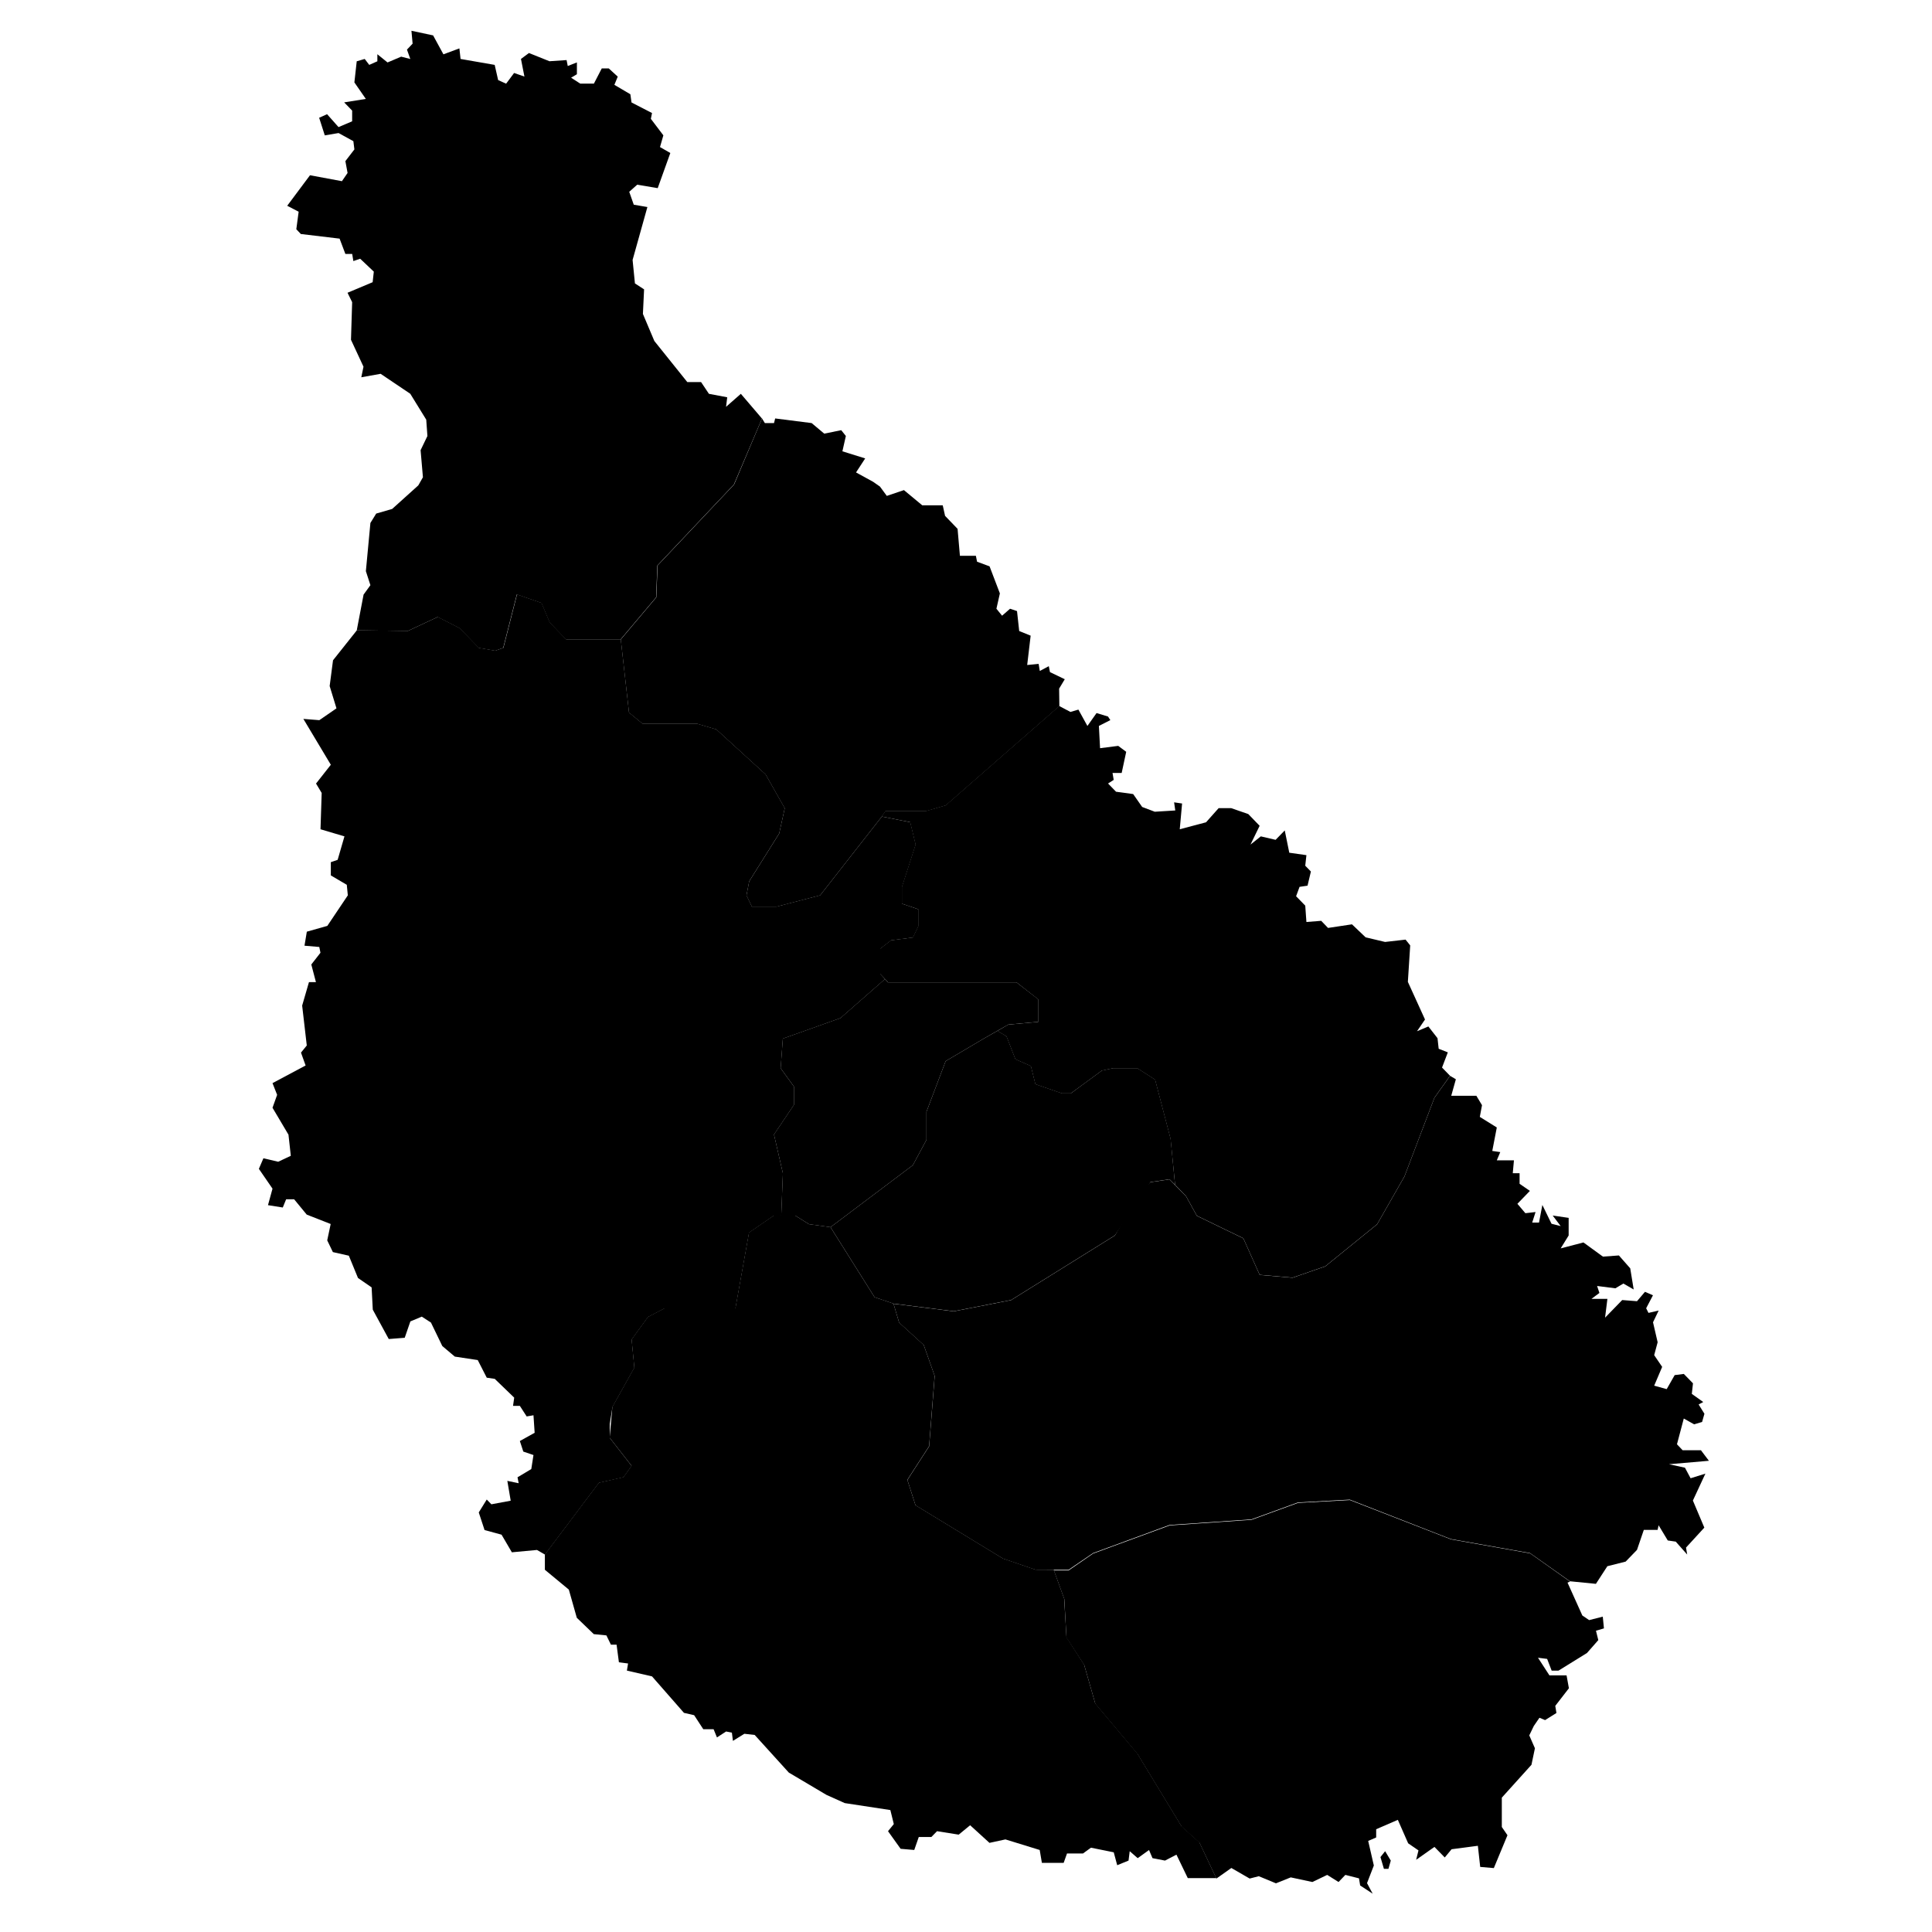
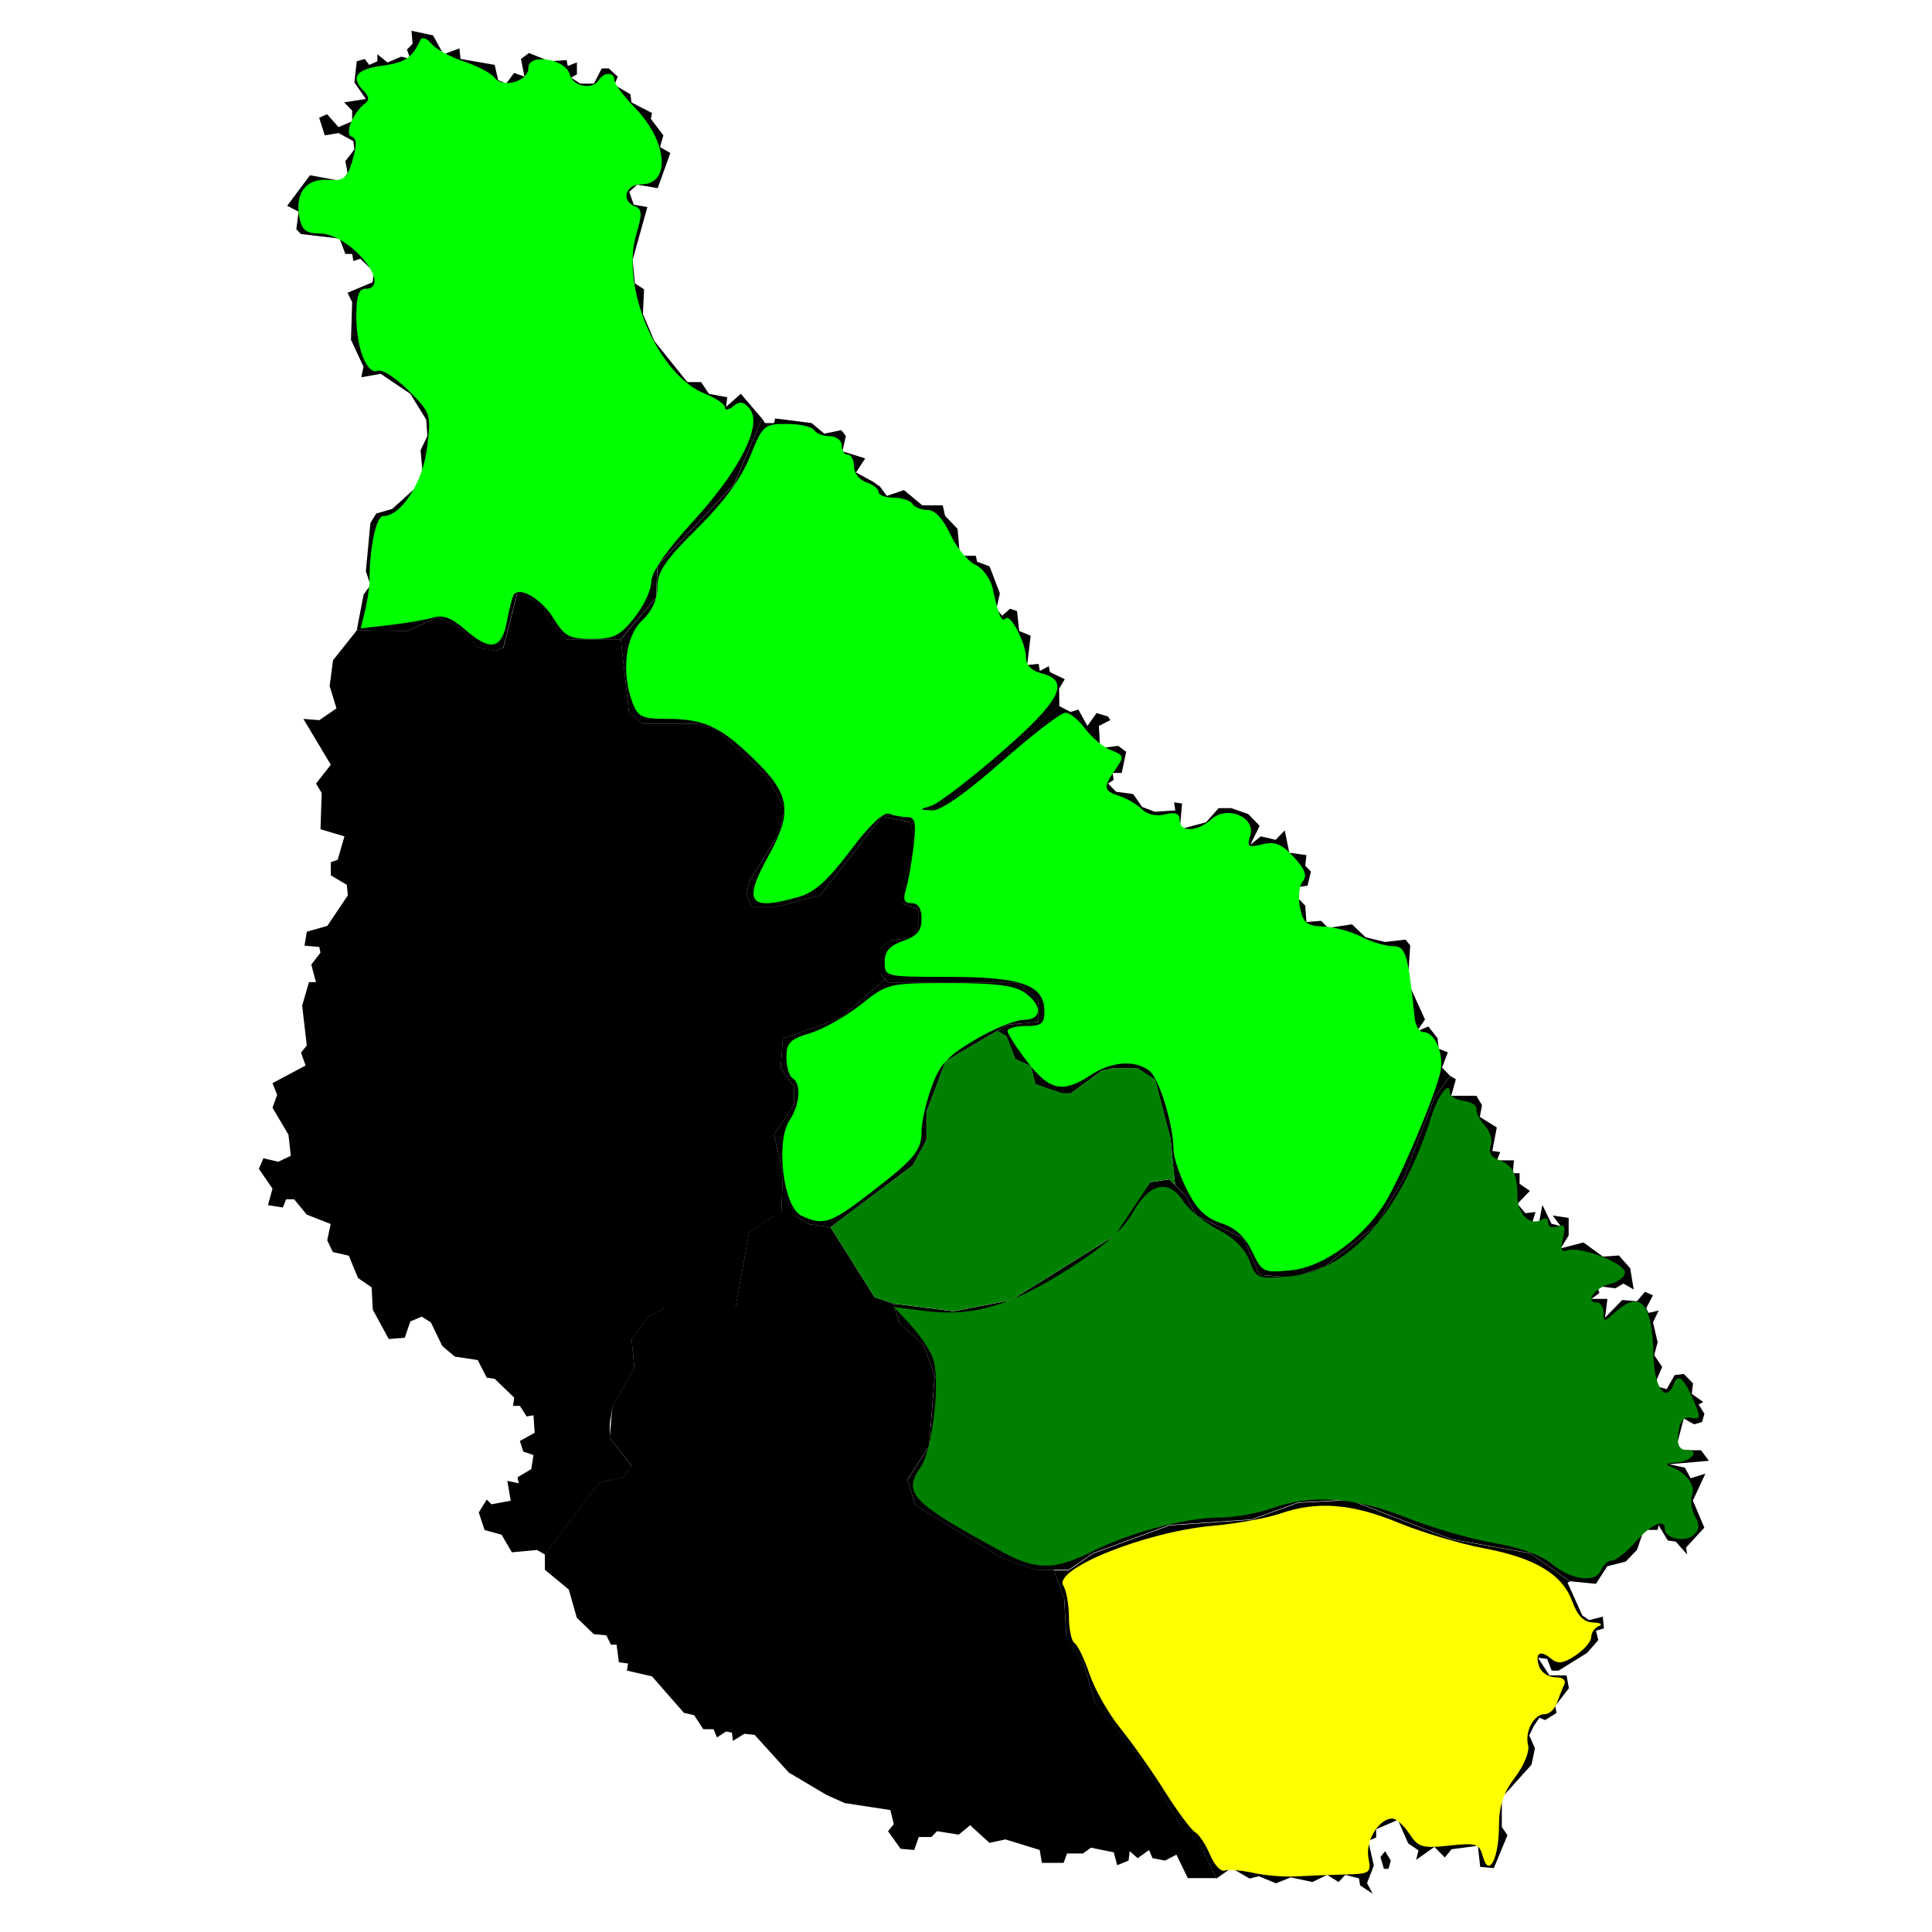
<svg xmlns="http://www.w3.org/2000/svg" width="150" height="150" viewBox="0 0 39.688 39.688" version="1.1" id="svg944">
  <defs id="defs941" />
  <path d="m 18.18,20.113 -0.915,0.802 -1.183,0.421 -0.045,0.609 0.273,0.376 v 0.376 l -0.41,0.609 0.183,0.796 -0.034,0.873 v 0 h -0.156 v 0 l -0.505,0.347 -0.28,1.558 h -1.46 l -0.336,0.175 -0.336,0.463 0.056,0.577 -0.45,0.807 -0.056,0.347 v 0.288 l 0.45,0.577 -0.169,0.233 -0.503,0.114 -1.109,1.474 v 0 l -0.164,-0.095 -0.516,0.048 -0.212,-0.362 -0.349,-0.095 -0.119,-0.362 0.164,-0.265 0.095,0.098 0.397,-0.074 -0.069,-0.407 0.233,0.048 -0.024,-0.122 0.283,-0.169 0.045,-0.288 -0.209,-0.071 -0.071,-0.217 0.304,-0.169 -0.024,-0.36 -0.14,0.024 -0.14,-0.217 h -0.14 l 0.024,-0.169 -0.4,-0.386 -0.164,-0.024 -0.185,-0.362 -0.471,-0.071 -0.257,-0.217 -0.233,-0.482 -0.188,-0.122 -0.235,0.098 -0.116,0.336 -0.328,0.026 -0.328,-0.603 -0.024,-0.458 -0.28,-0.193 -0.188,-0.458 -0.328,-0.074 -0.116,-0.241 0.071,-0.336 -0.492,-0.193 -0.259,-0.315 h -0.164 l -0.069,0.169 -0.304,-0.048 0.093,-0.339 -0.28,-0.407 0.093,-0.217 0.304,0.071 0.259,-0.122 -0.048,-0.434 -0.328,-0.553 0.095,-0.265 -0.095,-0.241 0.68,-0.362 -0.095,-0.265 0.119,-0.146 -0.095,-0.82 0.14,-0.482 h 0.143 l -0.095,-0.362 0.188,-0.241 -0.024,-0.119 -0.304,-0.026 0.048,-0.288 0.421,-0.119 0.421,-0.627 -0.021,-0.217 -0.328,-0.193 V 17.711 l 0.14,-0.048 0.14,-0.482 -0.492,-0.146 0.024,-0.746 -0.116,-0.193 0.304,-0.386 -0.564,-0.942 0.328,0.026 0.352,-0.243 -0.14,-0.458 0.069,-0.529 0.492,-0.619 v 0 l 1.045,0.016 0.616,-0.288 0.45,0.23 0.394,0.405 0.336,0.058 0.167,-0.058 0.28,-1.098 0.505,0.175 0.169,0.402 0.336,0.347 h 1.122 v 0 l 0.169,1.503 0.28,0.23 h 1.122 l 0.392,0.116 1.011,0.923 0.394,0.696 -0.114,0.519 -0.616,0.982 -0.056,0.288 0.111,0.233 h 0.505 l 0.897,-0.233 1.267,-1.617 v 0 l 0.585,0.116 0.111,0.46 -0.28,0.868 v 0.347 l 0.336,0.114 v 0.347 l -0.111,0.233 -0.45,0.058 -0.222,0.172 v 0.519 0 z" title="Santa Catarina" id="CV-CA" style="stroke-width:0.265" />
  <path d="m 24.139,24.339 -0.093,-0.942 -0.318,-1.217 -0.365,-0.235 h -0.5 l -0.228,0.048 -0.638,0.468 h -0.183 l -0.545,-0.188 -0.093,-0.373 -0.318,-0.14 -0.183,-0.471 -0.188,-0.111 v 0 l 0.225,-0.13 v 0 l 0.616,-0.056 V 20.529 L 20.884,20.182 H 18.247 v 0 l -0.167,-0.175 v 0 -0.519 l 0.222,-0.172 0.45,-0.058 0.111,-0.233 v -0.347 l -0.336,-0.114 v -0.347 l 0.28,-0.868 -0.111,-0.46 -0.585,-0.116 v 0 l 0.079,-0.116 h 0.841 l 0.394,-0.114 2.334,-2.04 v 0 l 0.23,0.122 0.164,-0.048 0.185,0.336 0.188,-0.265 0.235,0.071 0.048,0.074 -0.235,0.119 0.024,0.458 0.373,-0.048 0.164,0.122 -0.093,0.434 h -0.188 l 0.024,0.143 -0.116,0.074 0.164,0.169 0.352,0.048 0.185,0.265 0.259,0.098 0.421,-0.026 -0.024,-0.167 0.164,0.024 -0.048,0.529 0.54,-0.143 0.259,-0.291 h 0.257 l 0.352,0.122 0.233,0.241 -0.188,0.386 0.212,-0.169 0.304,0.071 0.188,-0.193 0.093,0.458 0.352,0.05 -0.024,0.217 0.116,0.119 -0.069,0.291 -0.164,0.024 -0.071,0.193 0.188,0.193 0.024,0.336 0.304,-0.024 0.14,0.146 0.492,-0.074 0.28,0.267 0.4,0.095 0.421,-0.048 0.095,0.119 -0.048,0.749 0.352,0.773 -0.164,0.241 0.233,-0.098 0.188,0.241 0.024,0.217 0.188,0.074 -0.119,0.312 0.164,0.169 v 0 l -0.32,0.45 -0.616,1.617 -0.561,0.982 -1.066,0.865 -0.672,0.233 -0.675,-0.058 -0.336,-0.751 -0.955,-0.463 -0.222,-0.402 v 0 z" title="Santa Cruz" id="CV-CR" style="stroke-width:0.265" />
  <path d="m 28.454,38.028 0.116,0.193 -0.048,0.169 h -0.093 l -0.071,-0.241 z m 3.747,-5.517 0.304,0.675 0.14,0.095 0.28,-0.071 0.024,0.241 -0.164,0.048 0.048,0.193 -0.233,0.265 -0.585,0.362 h -0.14 l -0.093,-0.241 -0.188,-0.024 0.235,0.362 h 0.352 l 0.048,0.265 -0.28,0.362 0.024,0.146 -0.233,0.146 -0.116,-0.048 -0.116,0.169 -0.093,0.193 0.116,0.265 -0.071,0.339 -0.609,0.675 V 37.531 l 0.116,0.169 -0.28,0.675 -0.28,-0.024 -0.048,-0.434 -0.54,0.071 -0.14,0.169 -0.212,-0.217 -0.376,0.265 0.048,-0.193 -0.212,-0.146 -0.212,-0.482 -0.445,0.193 v 0.169 l -0.164,0.071 0.116,0.505 -0.14,0.362 0.116,0.217 -0.257,-0.169 -0.024,-0.146 -0.28,-0.071 -0.14,0.146 -0.233,-0.146 -0.304,0.146 -0.445,-0.095 -0.304,0.122 -0.352,-0.146 -0.188,0.048 -0.376,-0.217 -0.307,0.217 v 0 L 24.641,37.856 24.276,37.528 23.366,36.031 22.501,35.001 22.273,34.205 21.908,33.644 21.863,32.848 21.649,32.26 v 0 h 0.302 v 0 l 0.505,-0.347 1.572,-0.577 1.683,-0.116 0.953,-0.347 1.066,-0.058 2.077,0.807 1.627,0.288 0.818,0.579 v 0 z" title="Praia" id="CV-PR" style="stroke-width:0.265" />
  <path d="m 21.646,32.247 0.214,0.59 0.048,0.796 0.362,0.561 0.228,0.796 0.865,1.029 0.91,1.498 0.365,0.328 0.347,0.736 v 0 h -0.585 l -0.233,-0.482 -0.235,0.122 -0.257,-0.05 -0.071,-0.167 -0.233,0.167 -0.164,-0.143 -0.024,0.193 -0.233,0.095 -0.071,-0.265 -0.468,-0.095 -0.164,0.119 h -0.328 l -0.069,0.193 h -0.447 l -0.045,-0.265 -0.704,-0.217 -0.328,0.071 -0.397,-0.362 -0.235,0.193 -0.445,-0.071 -0.116,0.119 h -0.259 l -0.093,0.267 -0.28,-0.024 -0.259,-0.362 0.119,-0.146 -0.071,-0.288 -0.937,-0.143 -0.376,-0.169 -0.773,-0.458 -0.701,-0.773 -0.212,-0.024 -0.235,0.146 -0.021,-0.169 -0.119,-0.024 -0.188,0.122 -0.069,-0.169 H 14.447 l -0.188,-0.288 -0.209,-0.048 -0.656,-0.749 -0.516,-0.119 0.024,-0.146 -0.188,-0.024 -0.048,-0.362 h -0.116 l -0.093,-0.191 -0.259,-0.026 -0.349,-0.336 -0.164,-0.579 -0.492,-0.407 v -0.315 0 l 1.109,-1.474 0.503,-0.114 0.169,-0.233 -0.45,-0.577 0.056,-0.635 0.45,-0.807 -0.056,-0.577 0.336,-0.463 0.336,-0.175 h 1.46 l 0.28,-1.558 0.505,-0.347 v 0 h 0.447 v 0 l 0.28,0.175 0.442,0.061 v 0 l 0.905,1.439 0.389,0.132 v 0 l 0.116,0.389 0.505,0.46 0.225,0.635 -0.114,1.445 -0.447,0.691 0.167,0.521 1.797,1.095 0.672,0.23 v 0 z" title="Ribeira Grande de Santiago" id="CV-RS" style="stroke-width:0.265" />
  <path d="m 29.788,22.1 0.119,0.071 -0.095,0.339 h 0.516 l 0.116,0.193 -0.045,0.241 0.349,0.217 -0.093,0.482 0.164,0.024 -0.071,0.169 h 0.352 l -0.024,0.265 h 0.14 v 0.217 l 0.212,0.146 -0.257,0.265 0.164,0.193 0.209,-0.024 -0.069,0.217 h 0.14 l 0.069,-0.362 0.188,0.386 0.188,0.048 -0.164,-0.217 0.328,0.048 v 0.362 l -0.164,0.265 0.468,-0.122 0.4,0.291 0.328,-0.024 0.233,0.265 0.071,0.434 -0.212,-0.122 -0.164,0.098 -0.376,-0.048 0.048,0.143 -0.164,0.122 h 0.328 l -0.048,0.386 0.352,-0.362 0.304,0.024 0.164,-0.193 0.164,0.071 -0.14,0.267 0.048,0.095 0.209,-0.048 -0.116,0.241 0.095,0.41 -0.071,0.265 0.164,0.241 -0.164,0.386 0.257,0.071 0.164,-0.288 0.188,-0.024 0.188,0.193 -0.024,0.217 0.235,0.167 -0.095,0.05 0.119,0.191 -0.048,0.169 -0.164,0.048 -0.212,-0.119 -0.14,0.529 0.116,0.122 h 0.376 l 0.164,0.217 -0.82,0.071 0.328,0.071 0.116,0.217 0.304,-0.095 -0.257,0.553 0.235,0.556 -0.376,0.41 0.024,0.143 -0.235,-0.265 -0.164,-0.024 -0.188,-0.312 -0.021,0.095 h -0.283 l -0.14,0.41 -0.233,0.241 -0.376,0.095 -0.235,0.362 -0.534,-0.053 v 0 l -0.82,-0.579 -1.625,-0.288 -2.077,-0.81 -1.066,0.058 -0.953,0.347 -1.685,0.116 -1.569,0.577 -0.505,0.344 v 0 H 21.276 v 0 l -0.672,-0.23 -1.797,-1.095 -0.167,-0.521 0.447,-0.691 0.114,-1.445 -0.225,-0.635 -0.505,-0.46 -0.116,-0.389 v 0 l 1.238,0.156 1.177,-0.23 2.133,-1.328 0.505,-0.865 0.225,-0.23 0.392,-0.058 v 0 l 0.339,0.347 v 0 l 0.222,0.402 0.955,0.463 0.336,0.751 0.675,0.058 0.672,-0.233 1.066,-0.865 0.561,-0.982 0.616,-1.617 z" title="São Domingos" id="CV-SD" style="stroke-width:0.265" />
  <path d="m 15.654,8.596 0.058,0.095 h 0.188 l 0.024,-0.095 0.749,0.095 0.259,0.217 0.349,-0.071 0.095,0.119 -0.071,0.315 0.468,0.146 -0.188,0.288 0.352,0.193 0.14,0.098 0.14,0.191 0.352,-0.119 0.376,0.312 h 0.421 l 0.048,0.217 0.257,0.267 0.048,0.553 h 0.328 l 0.024,0.122 0.257,0.095 0.212,0.556 -0.071,0.315 0.116,0.143 0.164,-0.143 0.143,0.048 0.045,0.41 0.235,0.095 -0.071,0.603 0.235,-0.024 0.024,0.146 0.185,-0.098 0.024,0.122 0.304,0.146 -0.116,0.193 0.005,0.36 v 0 l -2.334,2.04 -0.394,0.114 h -0.841 l -0.079,0.116 v 0 l -1.267,1.617 -0.897,0.233 h -0.505 l -0.111,-0.233 0.056,-0.288 0.616,-0.982 0.114,-0.519 -0.394,-0.696 -1.011,-0.923 -0.392,-0.116 h -1.122 l -0.28,-0.23 -0.169,-1.503 v 0 l 0.73,-0.865 0.026,-0.654 1.572,-1.664 z" title="São Miguel" id="CV-SM" style="stroke-width:0.265" />
-   <path d="m 24.139,24.339 -0.114,-0.114 v 0 l -0.392,0.058 -0.73,1.095 -2.133,1.328 -1.177,0.23 -1.238,-0.156 v 0 L 17.966,26.648 17.061,25.209 v 0 l 1.691,-1.273 0.28,-0.521 v -0.577 l 0.394,-1.04 0.783,-0.463 v 0 l 0.28,-0.159 v 0 l 0.188,0.111 0.183,0.471 0.318,0.14 0.093,0.373 0.545,0.188 h 0.183 l 0.638,-0.468 0.228,-0.048 h 0.5 l 0.365,0.235 0.318,1.217 z" title="São Lourenço dos Órgãos" id="CV-SO" style="stroke-width:0.265" />
+   <path d="m 24.139,24.339 -0.114,-0.114 v 0 l -0.392,0.058 -0.73,1.095 -2.133,1.328 -1.177,0.23 -1.238,-0.156 v 0 L 17.966,26.648 17.061,25.209 v 0 l 1.691,-1.273 0.28,-0.521 v -0.577 l 0.394,-1.04 0.783,-0.463 v 0 l 0.28,-0.159 v 0 l 0.188,0.111 0.183,0.471 0.318,0.14 0.093,0.373 0.545,0.188 h 0.183 l 0.638,-0.468 0.228,-0.048 h 0.5 l 0.365,0.235 0.318,1.217 z" title="São Lourenço dos Órgãos" id="CV-SO" style="stroke-width:0.265;fill:#008000" />
  <path d="m 16.048,24.974 0.034,-0.873 -0.183,-0.796 0.41,-0.609 v -0.376 l -0.273,-0.376 0.045,-0.609 1.183,-0.421 0.915,-0.802 v 0 l 0.066,0.069 v 0 h 2.638 l 0.447,0.347 v 0.463 l -0.616,0.056 v 0 l -0.505,0.288 v 0 l -0.783,0.463 -0.394,1.04 v 0.577 l -0.28,0.521 -1.691,1.273 v 0 l -0.442,-0.061 -0.28,-0.175 v 0 z" title="São Salvador do Mundo" id="CV-SS" style="stroke-width:0.265" />
  <path d="m 6.719,2.346 0.235,0.265 0.28,-0.119 V 2.272 l -0.164,-0.169 0.445,-0.071 -0.235,-0.339 0.048,-0.434 0.164,-0.048 0.093,0.122 0.167,-0.074 V 1.114 l 0.209,0.169 0.28,-0.119 0.188,0.048 -0.069,-0.193 0.116,-0.122 -0.024,-0.265 0.445,0.095 0.212,0.389 0.328,-0.122 0.024,0.217 0.701,0.122 0.071,0.312 0.164,0.074 0.164,-0.22 0.212,0.074 -0.071,-0.362 0.164,-0.122 0.421,0.169 0.352,-0.024 0.024,0.122 0.188,-0.074 v 0.243 l -0.119,0.071 0.188,0.122 h 0.28 L 12.362,1.405 h 0.143 l 0.185,0.169 -0.069,0.169 0.328,0.193 0.024,0.169 0.421,0.217 -0.024,0.119 0.257,0.339 -0.069,0.241 0.212,0.122 -0.259,0.722 -0.421,-0.071 -0.164,0.146 0.093,0.265 0.28,0.048 -0.304,1.087 0.048,0.482 0.188,0.122 -0.024,0.505 0.235,0.556 0.677,0.844 h 0.283 l 0.161,0.241 0.376,0.071 -0.024,0.196 0.304,-0.267 0.434,0.508 v 0 l -0.577,1.355 -1.572,1.664 -0.026,0.654 -0.73,0.865 v 0 H 11.627 l -0.336,-0.347 -0.169,-0.402 -0.505,-0.175 -0.28,1.098 -0.167,0.058 -0.336,-0.058 -0.394,-0.405 -0.45,-0.23 -0.616,0.288 -1.045,-0.016 v 0 l 0.14,-0.733 0.14,-0.193 -0.093,-0.288 0.093,-0.99 0.119,-0.193 0.328,-0.095 0.537,-0.484 0.095,-0.167 -0.048,-0.556 0.14,-0.291 -0.024,-0.336 -0.328,-0.532 -0.609,-0.41 -0.397,0.071 0.045,-0.217 -0.257,-0.553 0.024,-0.773 -0.095,-0.193 0.516,-0.217 0.024,-0.217 -0.28,-0.265 -0.14,0.048 -0.024,-0.146 h -0.14 l -0.119,-0.315 -0.796,-0.095 -0.093,-0.098 0.048,-0.36 -0.235,-0.122 0.468,-0.627 0.656,0.122 0.116,-0.169 -0.045,-0.243 0.185,-0.241 -0.021,-0.169 -0.304,-0.167 -0.283,0.048 -0.116,-0.362 z" title="Tarrafal" id="CV-TA" style="stroke-width:0.265;fill:#000000;fill-opacity:1" />
+   <path style="fill:#008000;stroke-width:0" d="m 120.514,121.443 c -0.862,-0.705 -2.525,-1.309 -4.532,-1.646 -1.744,-0.293 -4.78,-1.172 -6.748,-1.953 -4.062,-1.613 -7.357,-1.845 -10.494,-0.738 -1.115,0.394 -2.922,0.716 -4.014,0.716 -2.609,0 -7.012,1.169 -9.937,2.638 -2.874,1.444 -4.314,1.463 -6.85,0.091 -7.158,-3.873 -7.88,-4.612 -6.468,-6.628 0.953,-1.36 1.569,-6.854 0.952,-8.488 -0.251,-0.665 -1.033,-1.827 -1.738,-2.583 l -1.281,-1.374 2.442,0.309 c 3.67,0.464 6.631,-0.4 11.079,-3.233 2.805,-1.786 4.289,-3.085 5.021,-4.394 1.296,-2.315 2.772,-2.656 3.919,-0.906 0.45,0.687 1.669,1.683 2.71,2.214 1.201,0.613 2.088,1.49 2.431,2.406 0.521,1.39 0.628,1.434 3.002,1.238 4.711,-0.388 8.76,-4.907 11.119,-12.408 0.533,-1.693 1.445,-2.866 1.445,-1.857 0,0.26 0.483,0.541 1.073,0.624 0.59,0.084 1.035,0.367 0.988,0.629 -0.047,0.262 0.247,0.845 0.654,1.294 0.407,0.449 0.61,1.155 0.451,1.568 -0.178,0.464 0.027,0.868 0.538,1.056 1.162,0.428 1.527,1.1 1.535,2.828 0.007,1.468 1.012,2.398 1.958,1.813 0.239,-0.148 0.434,-0.018 0.434,0.288 0,0.306 0.325,0.432 0.721,0.279 0.566,-0.217 0.657,-0.022 0.424,0.908 -0.221,0.88 -0.13,1.124 0.352,0.946 0.958,-0.352 4.465,0.993 4.465,1.712 0,0.341 -0.521,0.742 -1.157,0.892 -1.163,0.274 -1.995,1.439 -1.029,1.439 0.284,0 0.517,0.355 0.517,0.789 0,0.735 0.061,0.735 0.872,0 2.009,-1.818 2.918,-0.793 3.012,3.396 0.055,2.443 0.98,3.7 1.577,2.144 0.337,-0.879 0.787,-0.474 1.602,1.442 0.501,1.177 0.47,1.316 -0.267,1.193 -0.599,-0.101 -0.876,0.23 -0.985,1.172 -0.11,0.955 0.06,1.312 0.624,1.312 1.168,0 0.346,0.948 -0.859,0.992 -0.708,0.025 -0.817,0.127 -0.338,0.315 1.196,0.47 1.927,1.449 1.64,2.198 -0.151,0.393 -0.047,1.137 0.23,1.655 0.376,0.703 0.34,1.077 -0.141,1.477 -0.683,0.567 -2.197,0.232 -2.197,-0.486 0,-0.859 -1.072,-0.389 -2.296,1.005 -0.691,0.787 -1.507,1.431 -1.814,1.431 -0.307,0 -0.682,0.322 -0.833,0.716 -0.403,1.051 -2.255,0.841 -3.813,-0.432 z" id="path1442" transform="scale(0.2645833)" />
+   <path style="fill:#00ff00;stroke-width:0" d="m 62.194,94.371 c -1.372,-0.665 -1.988,-5.72 -0.899,-7.382 0.822,-1.254 0.938,-2.842 0.24,-3.274 -0.262,-0.162 -0.477,-0.892 -0.477,-1.622 0,-1.127 0.278,-1.411 1.839,-1.878 1.011,-0.303 2.782,-1.301 3.935,-2.217 2.079,-1.653 2.136,-1.666 6.88,-1.671 3.563,-0.003 5.054,0.185 5.843,0.738 1.417,0.992 1.367,2.119 -0.094,2.119 -0.635,0 -2.328,0.696 -3.763,1.546 -2.15,1.274 -2.744,1.924 -3.379,3.697 -0.424,1.183 -0.77,2.7 -0.768,3.371 0.003,1.54 -0.511,2.157 -4.082,4.903 -3,2.307 -3.58,2.49 -5.273,1.67 z" id="path1481" transform="scale(0.2645833)" />
+   <path style="fill:#00ff00;stroke-width:0" d="m 97.213,97.168 c -0.55,-1.153 -1.301,-1.839 -2.418,-2.207 -1.193,-0.394 -1.893,-1.081 -2.654,-2.603 -0.568,-1.138 -1.033,-2.54 -1.033,-3.117 0,-1.905 -1.107,-5.515 -1.871,-6.106 -1.118,-0.864 -2.955,-0.726 -4.568,0.343 -2.146,1.421 -3.183,1.201 -4.907,-1.041 -0.843,-1.097 -1.533,-2.17 -1.533,-2.385 0,-0.215 0.644,-0.39 1.431,-0.39 1.19,0 1.431,-0.192 1.431,-1.138 0,-2.038 -1.765,-2.678 -7.377,-2.678 -4.988,0 -5.025,-0.009 -5.025,-1.146 0,-0.844 0.377,-1.277 1.431,-1.645 1.086,-0.379 1.431,-0.792 1.431,-1.716 0,-0.803 -0.262,-1.217 -0.771,-1.217 -0.579,0 -0.689,-0.267 -0.442,-1.073 0.181,-0.59 0.448,-2.093 0.593,-3.339 0.214,-1.839 0.125,-2.266 -0.473,-2.266 -0.405,0 -1.042,-0.117 -1.414,-0.26 -0.437,-0.168 -1.507,0.845 -3.02,2.857 -1.735,2.307 -2.777,3.241 -4.013,3.596 -3.882,1.115 -4.363,0.45 -2.33,-3.219 1.909,-3.447 1.68,-4.775 -1.321,-7.65 -2.508,-2.403 -3.752,-2.957 -6.648,-2.957 -1.845,0 -2.189,-0.163 -2.592,-1.224 -0.894,-2.352 -0.572,-5.188 0.727,-6.409 0.775,-0.728 1.193,-1.638 1.193,-2.601 0,-1.188 0.608,-2.084 3.079,-4.533 2.073,-2.055 3.416,-3.882 4.11,-5.591 0.992,-2.445 1.098,-2.539 2.855,-2.539 1.003,0 1.957,0.215 2.119,0.477 0.162,0.262 0.711,0.477 1.221,0.477 0.509,0 0.926,0.322 0.926,0.716 0,0.394 0.215,0.716 0.477,0.716 0.262,0 0.477,0.415 0.477,0.922 0,0.507 0.429,1.058 0.954,1.225 0.525,0.167 0.954,0.503 0.954,0.748 0,0.245 0.524,0.445 1.164,0.445 0.64,0 1.297,0.215 1.459,0.477 0.162,0.262 0.694,0.477 1.181,0.477 0.566,0 1.203,0.679 1.761,1.875 0.481,1.032 1.351,2.097 1.934,2.369 0.583,0.271 1.191,1.091 1.352,1.821 0.475,2.162 0.694,2.674 1.011,2.358 0.391,-0.391 1.586,1.922 1.586,3.07 0,0.552 0.453,1.004 1.193,1.19 2.301,0.578 1.507,2.123 -3.179,6.185 -2.404,2.084 -4.819,3.929 -5.366,4.1 -0.975,0.304 -0.974,0.311 0.058,0.358 0.678,0.031 2.595,-1.31 5.387,-3.769 2.384,-2.099 4.616,-3.816 4.962,-3.816 0.346,0 1.034,0.556 1.53,1.235 0.496,0.679 1.397,1.43 2.003,1.668 1.033,0.406 1.055,0.499 0.358,1.494 -0.982,1.402 -0.941,1.676 0.308,2.072 0.578,0.183 1.36,0.643 1.738,1.021 0.415,0.415 1.132,0.575 1.811,0.405 0.811,-0.204 1.124,-0.08 1.124,0.443 0,0.96 1.375,0.923 2.469,-0.067 1.232,-1.115 3.469,-0.155 3.01,1.291 -0.27,0.849 -0.154,0.93 0.937,0.657 0.976,-0.245 1.503,-0.033 2.443,0.982 0.874,0.943 1.064,1.457 0.7,1.895 -0.274,0.331 -0.371,1.242 -0.214,2.025 0.242,1.209 0.516,1.432 1.821,1.481 0.845,0.032 2.166,0.386 2.937,0.788 0.77,0.402 1.862,0.732 2.426,0.733 1.033,0.003 1.191,0.516 1.724,5.608 0.062,0.59 0.373,1.073 0.692,1.073 0.827,0 1.532,1.524 1.337,2.89 -0.198,1.39 -2.715,7.489 -4.129,10.004 -1.626,2.894 -4.922,5.347 -7.517,5.596 -2.135,0.205 -2.238,0.155 -3.008,-1.46 z" id="path1520" transform="scale(0.2645833)" />
+   <path style="fill:#00ff00;stroke-width:0" d="m 36.063,48.841 c -0.966,-0.849 -1.684,-1.121 -2.385,-0.904 -0.552,0.171 -2.054,0.433 -3.338,0.582 l -2.334,0.27 0.338,-1.379 c 0.186,-0.758 0.339,-1.808 0.341,-2.333 0.008,-2.585 0.525,-5.009 1.068,-5.009 1.401,0 3.077,-2.61 3.405,-5.303 0.32,-2.628 0.292,-2.714 -1.439,-4.445 -0.971,-0.971 -2.038,-1.66 -2.373,-1.532 -0.859,0.33 -1.681,-1.745 -1.681,-4.245 0,-1.57 0.187,-2.124 0.716,-2.124 1.187,0 0.808,-1.439 -0.766,-2.909 -0.899,-0.839 -2.003,-1.384 -2.806,-1.384 -1.058,0 -1.374,-0.257 -1.569,-1.279 -0.355,-1.856 0.541,-3.01 2.237,-2.883 1.234,0.093 1.475,-0.102 1.895,-1.532 0.351,-1.194 0.332,-1.688 -0.072,-1.823 C 26.71,10.414 27.423,8.692 28.378,8.01 28.68,7.794 28.637,7.458 28.259,7.08 27.19,6.011 27.635,5.377 29.643,5.108 c 1.801,-0.242 2.365,-0.619 2.994,-2.007 0.121,-0.267 0.491,-0.143 0.843,0.283 0.344,0.418 1.485,1.042 2.534,1.387 1.049,0.345 2.123,0.912 2.385,1.26 0.644,0.855 2.624,0.284 2.624,-0.756 0,-1.175 2.897,-0.713 3.217,0.513 0.246,0.942 1.77,1.22 2.268,0.414 0.388,-0.628 1.193,-0.613 1.193,0.024 0,0.275 0.726,1.248 1.613,2.161 2.518,2.593 2.79,5.924 0.483,5.924 -1.245,0 -1.608,1.282 -0.485,1.713 0.541,0.208 0.556,0.595 0.081,2.204 -1.219,4.13 1.717,10.913 5.345,12.345 0.853,0.337 1.55,0.813 1.55,1.058 0,0.246 0.294,0.203 0.652,-0.095 0.496,-0.412 0.796,-0.368 1.255,0.185 1.031,1.242 -0.704,4.717 -4.354,8.721 -2.138,2.345 -3.277,3.992 -3.277,4.737 0,0.628 -0.59,1.882 -1.312,2.786 -1.118,1.401 -1.605,1.644 -3.3,1.644 -1.745,1.2e-5 -2.11,-0.198 -2.987,-1.615 -0.934,-1.512 -2.649,-2.508 -3.09,-1.795 -0.108,0.174 -0.346,1.12 -0.531,2.102 -0.402,2.14 -1.293,2.287 -3.28,0.54 z" id="path1559" transform="scale(0.2645833)" />
+   <path style="fill:none;stroke-width:0" d="m 91.859,144.653 c -0.33,-1.029 -4.562,-1.474 -4.574,-0.482 -0.005,0.419 -0.14,0.391 -0.445,-0.091 -0.512,-0.81 -3.958,-0.865 -4.224,-0.068 -0.251,0.753 -1.377,0.641 -1.688,-0.168 -0.145,-0.379 -1.081,-0.82 -2.078,-0.98 -0.998,-0.16 -2.181,-0.49 -2.629,-0.734 -0.981,-0.533 -3.544,-0.121 -5.037,0.808 -1.149,0.716 -1.305,0.575 -1.634,-1.475 -0.104,-0.649 -0.786,-1.087 -2.294,-1.473 -2.984,-0.765 -5.237,-2.012 -6.916,-3.828 -0.974,-1.053 -2.005,-1.623 -3.226,-1.784 -1.906,-0.251 -4.777,-2.144 -5.609,-3.698 -0.275,-0.514 -0.83,-0.935 -1.233,-0.935 -0.83,0 -2.096,-1.116 -2.096,-1.848 0,-0.267 -0.588,-0.767 -1.307,-1.112 -0.719,-0.345 -1.605,-1.269 -1.97,-2.053 -0.364,-0.785 -1.09,-1.898 -1.614,-2.474 l -0.951,-1.048 2.086,-2.869 c 1.174,-1.614 2.66,-3.075 3.398,-3.34 1.45,-0.521 1.695,-1.517 0.596,-2.429 -0.989,-0.821 -0.895,-2.549 0.262,-4.816 0.538,-1.054 0.856,-2.298 0.708,-2.765 -0.166,-0.523 0.183,-1.337 0.908,-2.119 0.647,-0.699 1.01,-1.27 0.806,-1.27 -0.915,0 -2.523,2.344 -2.233,3.256 0.183,0.578 -0.08,1.579 -0.669,2.545 -1.155,1.894 -1.252,4.085 -0.245,5.522 0.687,0.981 0.649,1.082 -0.665,1.762 -0.766,0.396 -2.186,1.8 -3.155,3.12 -1.39,1.893 -2.044,2.399 -3.101,2.399 -0.751,0 -1.46,-0.315 -1.614,-0.716 -0.151,-0.394 -0.603,-0.716 -1.005,-0.716 -0.412,0 -0.73,-0.415 -0.73,-0.954 0,-0.708 0.318,-0.954 1.232,-0.954 0.776,0 1.157,-0.221 1.029,-0.596 -0.112,-0.328 0.159,-0.918 0.602,-1.312 0.529,-0.47 0.816,-1.483 0.836,-2.952 0.027,-1.99 -0.188,-2.465 -1.954,-4.316 -1.091,-1.144 -2.654,-2.353 -3.472,-2.686 -0.819,-0.333 -1.726,-1.128 -2.017,-1.766 -0.59,-1.295 -1.863,-1.543 -2.285,-0.445 -0.151,0.394 -0.539,0.716 -0.862,0.716 -0.602,0 -1.695,-1.954 -1.695,-3.03 0,-0.33 -0.751,-1.42 -1.67,-2.423 -0.918,-1.002 -1.67,-2.225 -1.67,-2.717 0,-0.492 -0.296,-0.894 -0.657,-0.894 -0.361,0 -0.936,-0.336 -1.276,-0.746 -0.366,-0.441 -1.031,-0.643 -1.626,-0.494 -0.724,0.182 -1.016,0.023 -1.04,-0.566 -0.018,-0.45 -0.209,-1.231 -0.424,-1.736 -0.303,-0.712 -0.228,-0.855 0.332,-0.64 0.397,0.152 1.022,0.092 1.388,-0.134 0.561,-0.347 0.566,-0.659 0.034,-1.983 -1.157,-2.877 -1.111,-4.003 0.185,-4.593 1.072,-0.489 1.175,-0.805 1.175,-3.618 0,-1.695 0.229,-3.224 0.51,-3.398 0.28,-0.173 0.404,-0.589 0.276,-0.924 -0.129,-0.335 0.006,-0.849 0.3,-1.142 0.393,-0.393 0.289,-0.718 -0.395,-1.235 -0.562,-0.425 -0.684,-0.708 -0.309,-0.717 0.885,-0.022 2.959,-2.385 2.959,-3.373 0,-0.458 -0.358,-0.971 -0.795,-1.139 -0.606,-0.233 -0.663,-0.438 -0.239,-0.862 0.779,-0.779 0.701,-2.751 -0.109,-2.751 -0.795,0 -1.272,-3.596 -0.569,-4.299 0.298,-0.298 0.193,-1.026 -0.296,-2.052 -0.717,-1.504 -0.708,-1.621 0.18,-2.176 0.73,-0.456 0.87,-0.898 0.629,-1.994 -0.221,-1.006 -0.023,-1.871 0.695,-3.033 0.899,-1.454 1.266,-1.645 3.496,-1.819 1.371,-0.107 2.838,-0.352 3.26,-0.546 0.505,-0.231 1.278,0.078 2.256,0.901 2.189,1.842 3.484,1.466 4.142,-1.202 l 0.53,-2.147 1.835,2.027 c 1.621,1.791 2.076,2.027 3.904,2.027 2.064,0 2.068,0.004 2.116,1.789 0.102,3.849 0.363,4.144 3.928,4.452 2.997,0.259 3.365,0.421 5.318,2.337 1.154,1.133 2.347,2.66 2.651,3.393 0.578,1.396 0.427,1.883 -1.699,5.478 -0.516,0.873 -0.735,1.82 -0.539,2.331 0.281,0.731 0.698,0.818 2.771,0.572 2.697,-0.319 3.512,-0.899 5.968,-4.245 1.235,-1.682 1.986,-2.274 2.884,-2.274 1.313,0 1.305,-0.133 0.318,5.128 -0.231,1.229 -0.131,1.55 0.479,1.55 1.325,0 0.839,1.457 -0.661,1.98 -1.202,0.419 -1.431,0.752 -1.431,2.082 0,1.259 -0.366,1.872 -1.789,2.999 -0.984,0.779 -2.701,1.69 -3.816,2.024 -1.903,0.57 -2.027,0.714 -2.027,2.344 0,0.955 0.26,1.997 0.577,2.314 0.451,0.451 0.396,0.883 -0.254,1.984 -0.661,1.119 -0.769,2.02 -0.529,4.408 0.298,2.957 0.281,3.013 -1.122,3.83 -1.16,0.675 -1.484,1.251 -1.745,3.101 -0.176,1.249 -0.43,2.701 -0.563,3.225 -0.19,0.748 -0.14,0.804 0.234,0.261 0.262,-0.381 0.617,-1.71 0.788,-2.953 0.422,-3.066 1.777,-4.014 4.518,-3.158 1.563,0.488 2.238,1.111 3.616,3.344 0.932,1.509 1.968,2.744 2.304,2.744 0.335,0 0.856,0.483 1.157,1.073 0.301,0.59 1.024,1.668 1.608,2.394 0.878,1.093 1.041,1.828 0.945,4.263 -0.076,1.934 -0.44,3.466 -1.062,4.471 -0.72,1.165 -0.84,1.807 -0.503,2.694 0.504,1.327 6.317,4.98 9.329,5.862 1.71,0.501 1.974,0.778 2.318,2.425 0.86,4.121 2.602,8.349 4.109,9.969 1.144,1.23 3.247,4.243 6.876,9.852 0.864,1.335 0.862,1.358 -0.087,1.358 -0.531,0 -1.086,-0.376 -1.233,-0.835 z" id="path1598" transform="scale(0.2645833)" />
+   <path style="fill:#ffff00;stroke-width:0" d="m 97.31,145.414 c -0.918,-0.204 -1.918,-0.285 -2.221,-0.18 -0.303,0.105 -0.815,-0.444 -1.136,-1.22 -0.321,-0.776 -0.844,-1.566 -1.161,-1.757 -0.317,-0.191 -1.388,-1.634 -2.379,-3.208 -0.991,-1.574 -2.541,-3.772 -3.442,-4.883 -0.902,-1.112 -1.97,-2.99 -2.373,-4.173 -0.403,-1.184 -0.928,-2.272 -1.166,-2.419 -0.238,-0.147 -0.436,-1.06 -0.44,-2.028 -0.004,-0.968 -0.198,-2.062 -0.432,-2.431 -0.818,-1.291 6.345,-4.175 11.542,-4.646 1.895,-0.172 4.278,-0.602 5.295,-0.956 2.843,-0.99 5.563,-0.779 9.176,0.711 1.807,0.745 4.788,1.638 6.624,1.983 4.004,0.754 6.119,2.029 6.886,4.152 0.398,1.102 0.881,1.585 1.611,1.611 0.573,0.021 0.774,0.146 0.446,0.278 -0.328,0.132 -0.596,0.52 -0.596,0.862 0,0.341 -0.551,0.982 -1.224,1.423 -0.972,0.637 -1.368,0.683 -1.92,0.225 -0.851,-0.706 -1.276,-0.373 -0.871,0.683 0.165,0.431 0.725,0.784 1.244,0.784 0.584,0 0.837,0.227 0.665,0.596 -0.153,0.328 -0.41,0.972 -0.572,1.431 -0.162,0.459 -0.581,0.835 -0.931,0.835 -0.847,0 -1.568,1.356 -1.289,2.422 0.124,0.473 -0.331,1.583 -1.016,2.482 -0.897,1.176 -1.242,2.207 -1.247,3.727 -0.009,2.593 -0.789,4.111 -1.248,2.43 -0.276,-1.007 -0.502,-1.081 -2.624,-0.852 -2.081,0.225 -2.402,0.129 -3.092,-0.925 -0.424,-0.647 -1.02,-1.176 -1.325,-1.176 -1.034,0 -2.096,1.747 -1.849,3.042 0.228,1.19 0.138,1.254 -1.844,1.301 -1.146,0.027 -2.834,0.094 -3.752,0.148 -0.918,0.054 -2.421,-0.068 -3.339,-0.272 z" id="path1711" transform="scale(0.2645833)" />
</svg>
